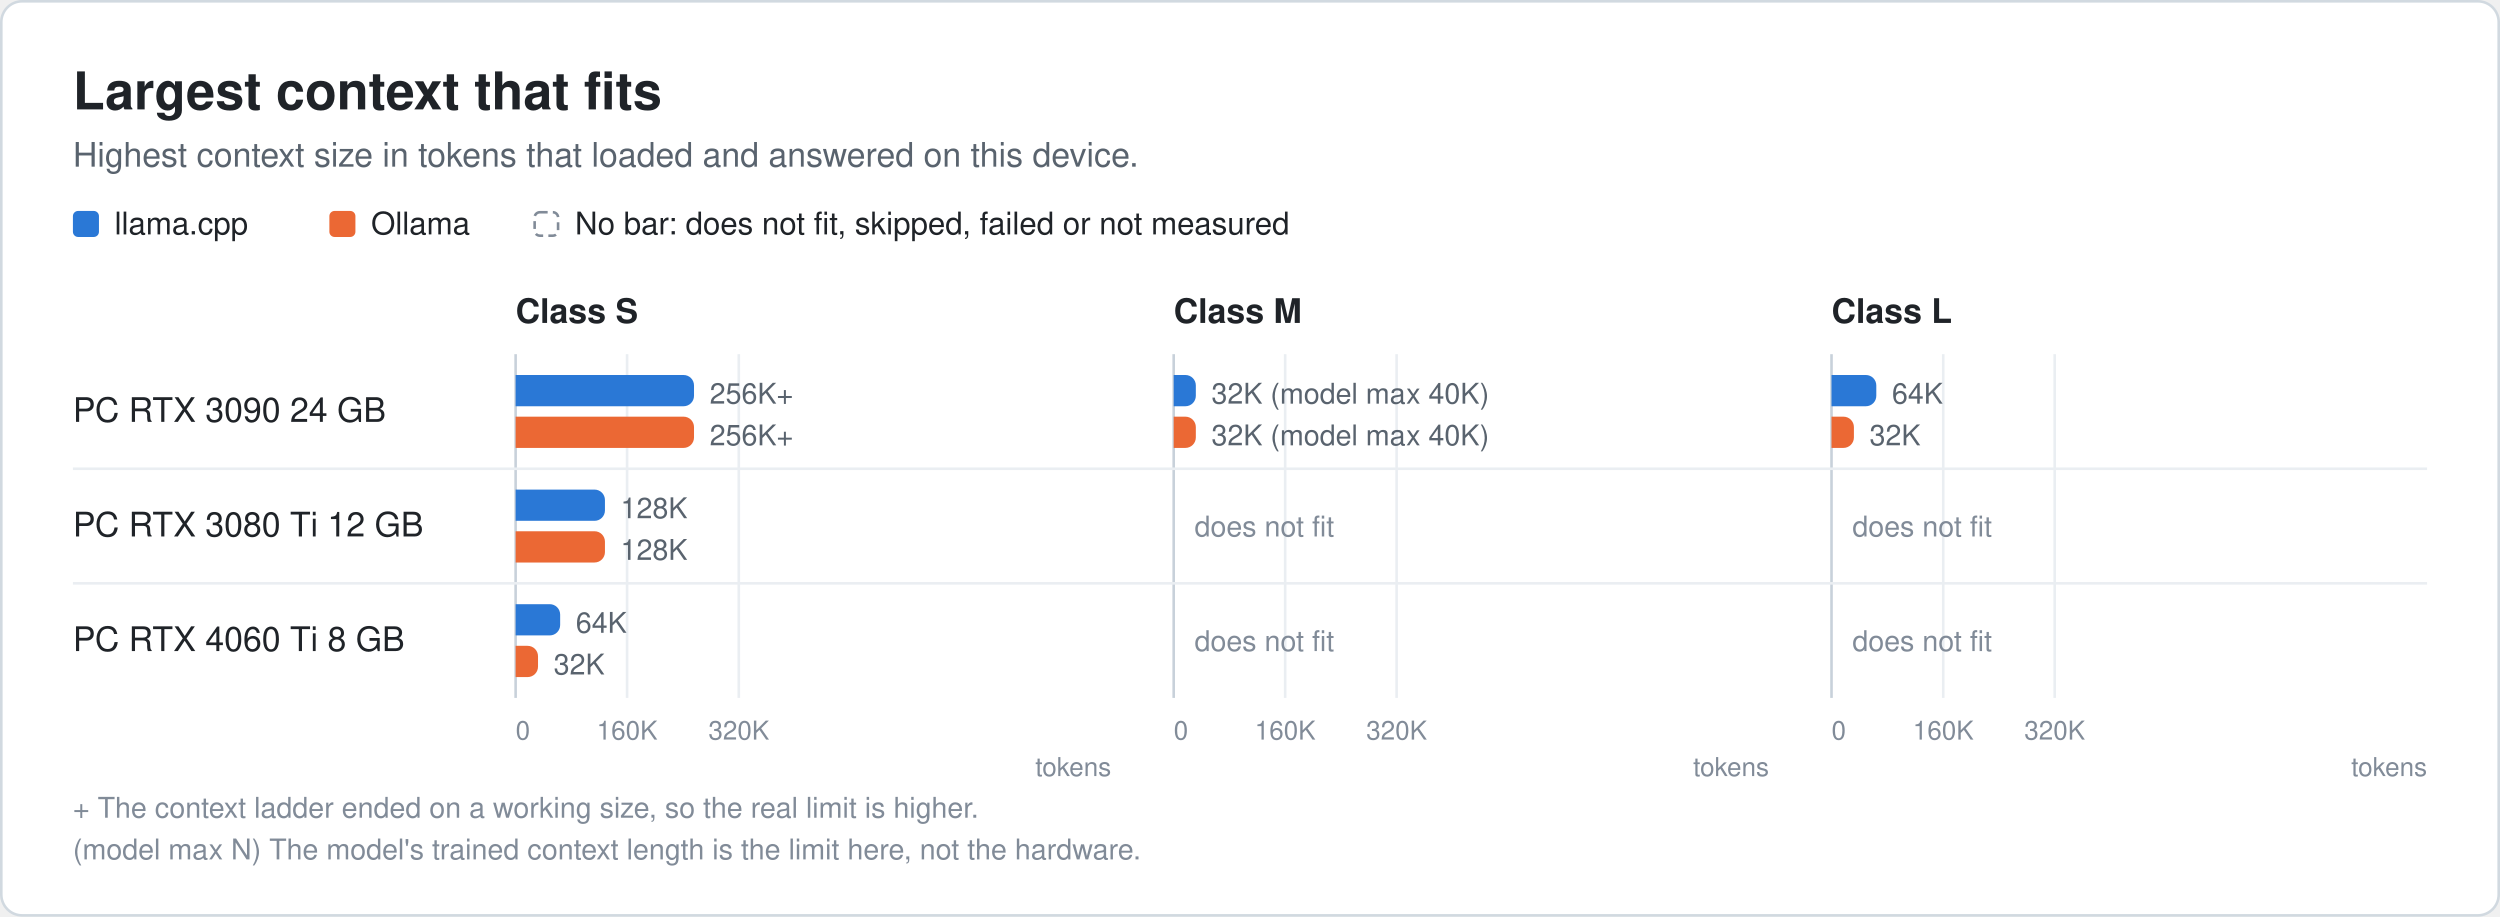
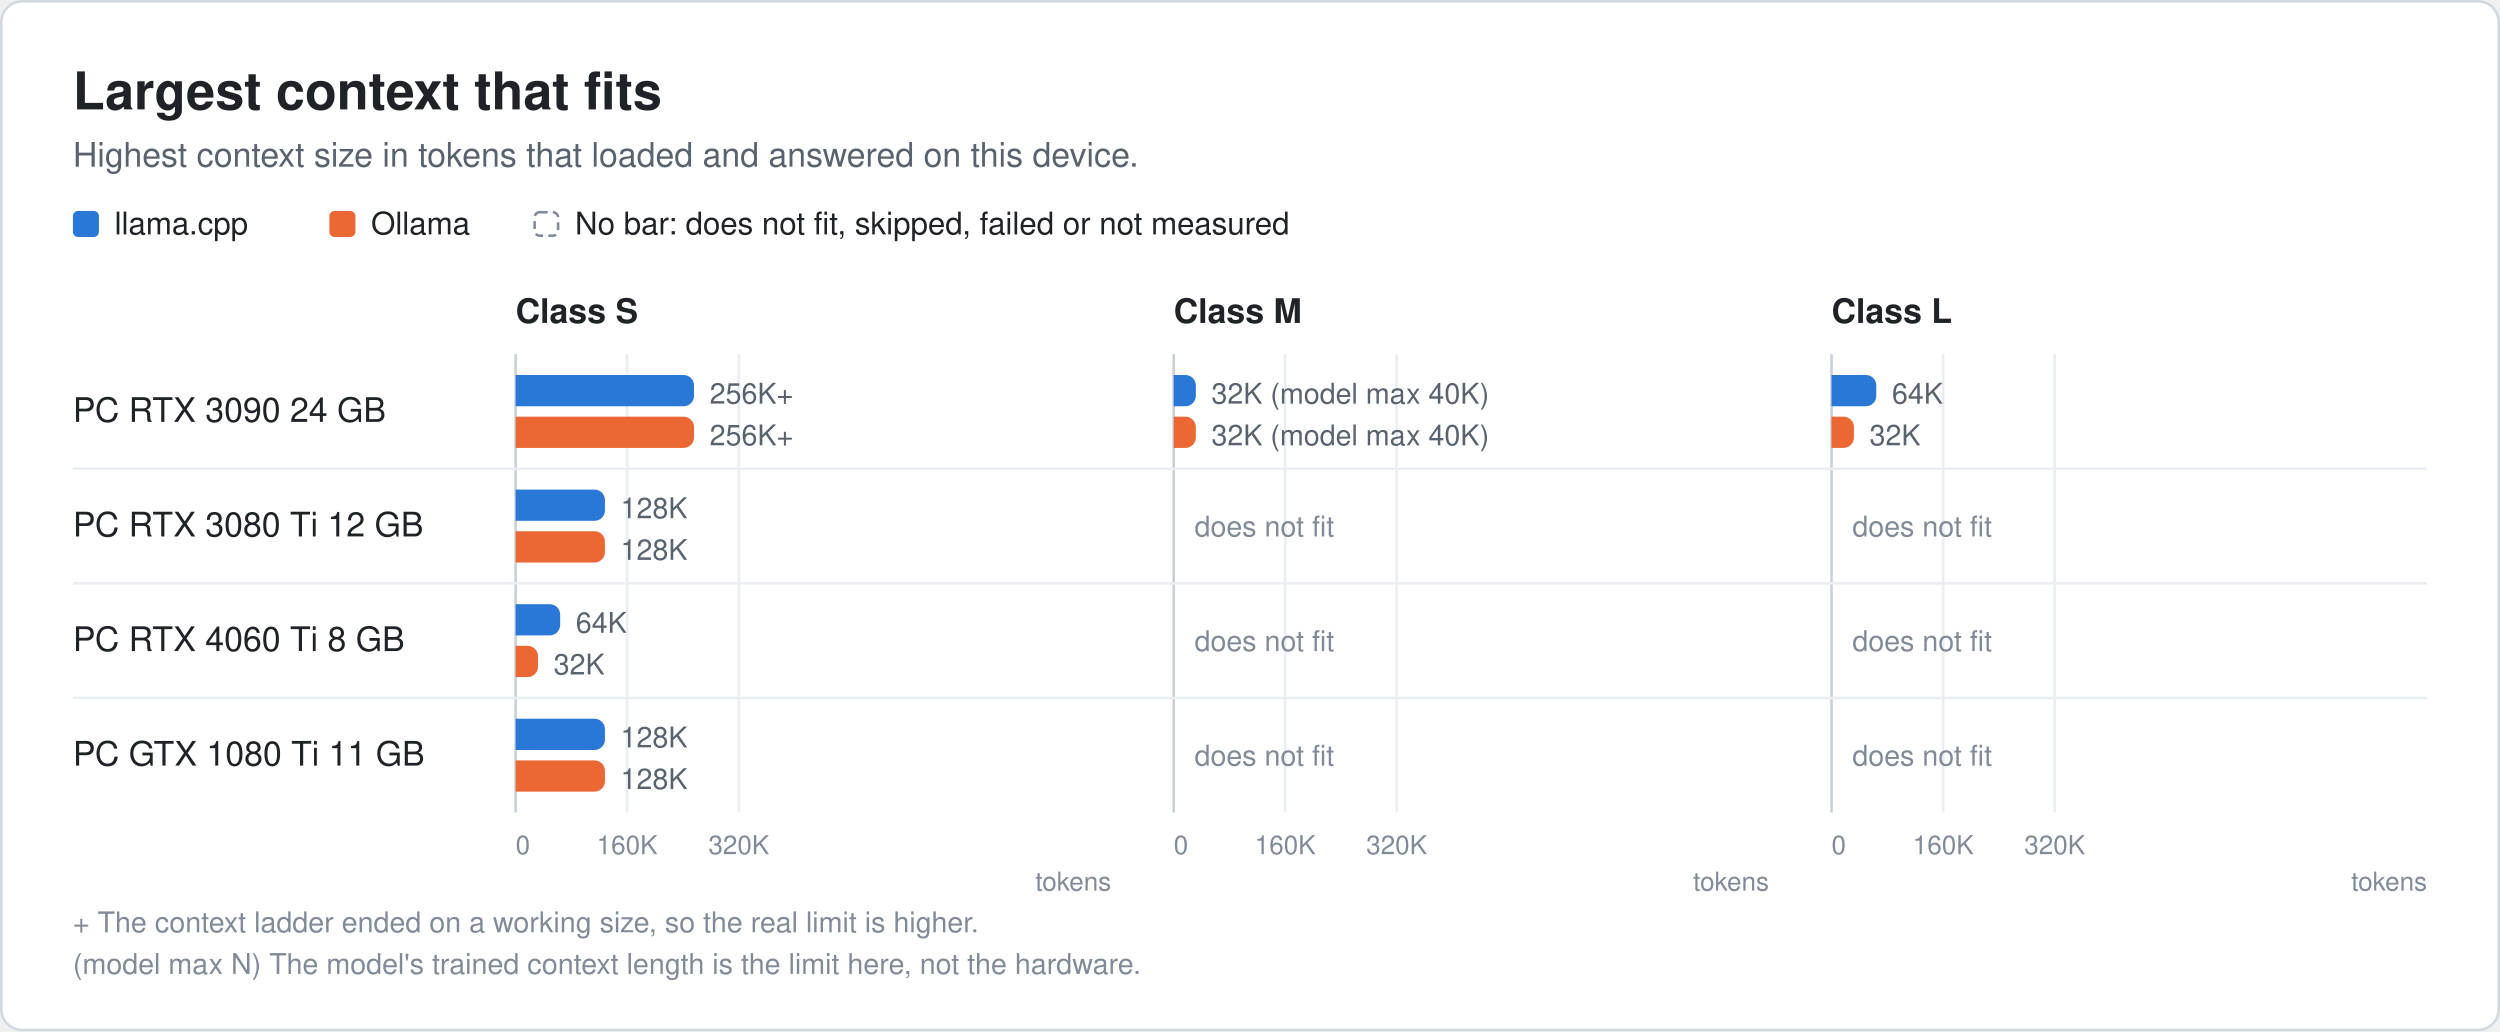
- <svg xmlns="http://www.w3.org/2000/svg" width="960" height="352" viewBox="0 0 960 352" role="img" aria-label="Largest context size that fits per device, model class and engine">
+ <svg xmlns="http://www.w3.org/2000/svg" width="960" height="396" viewBox="0 0 960 396" role="img" aria-label="Largest context size that fits per device, model class and engine">
  <style>
    text { font-family: system-ui, -apple-system, "Segoe UI", Helvetica, Arial, sans-serif; fill: #59636e; }
    .title { font-size: 20px; font-weight: 600; fill: #1f2328; }
    .section { font-size: 15px; font-weight: 600; fill: #1f2328; }
    .panel { font-size: 13px; font-weight: 600; fill: #1f2328; }
    .device { font-size: 13px; fill: #1f2328; }
    .sub { font-size: 13px; }
    .legend { font-size: 12px; fill: #1f2328; }
    .value { font-size: 11px; font-variant-numeric: tabular-nums; }
    .tick { font-size: 10px; fill: #818b98; font-variant-numeric: tabular-nums; }
    .muted, .note, .foot { fill: #818b98; }
    .note { font-size: 11px; }
    .foot { font-size: 11px; }
    .cell { font-size: 12px; font-weight: 600; font-variant-numeric: tabular-nums; }
    .limitlabel { font-size: 10px; fill: #818b98; }
    .grid { stroke: #eaeef2; stroke-width: 1; }
    .row { stroke: #eaeef2; stroke-width: 1; }
    .base { stroke: #c8d1da; stroke-width: 1; }
    .limit { stroke: #b0bac5; stroke-width: 1; stroke-dasharray: 2 3; }
    .gapbox { fill: none; stroke: #818b98; stroke-width: 1; stroke-dasharray: 3 2; }
    </style>
-   <rect x="0.5" y="0.5" width="959" height="351" rx="8" fill="#ffffff" stroke="#d1d9e0" />
+   <rect x="0.5" y="0.5" width="959" height="395" rx="8" fill="#ffffff" stroke="#d1d9e0" />
  <text x="28" y="42" class="title">Largest context that fits</text>
  <text x="28" y="64" class="sub">Highest context size in tokens that loaded and answered on this device.</text>
  <rect x="28" y="81" width="10" height="10" rx="2" fill="#2a78d6" />
  <text x="44" y="90" class="legend">llama.cpp</text>
  <rect x="126.48" y="81" width="10" height="10" rx="2" fill="#eb6834" />
  <text x="142.48" y="90" class="legend">Ollama</text>
  <rect x="205.3" y="81.5" width="9" height="9" rx="2" class="gapbox" />
  <text x="220.8" y="90" class="legend">No bar: does not fit, skipped, failed or not measured</text>
  <text x="198.0" y="124" class="panel">Class S</text>
  <text x="450.7" y="124" class="panel">Class M</text>
  <text x="703.3" y="124" class="panel">Class L</text>
-   <text x="198.0" y="284" class="tick" text-anchor="start">0</text>
-   <line x1="240.8" y1="136" x2="240.8" y2="268" class="grid" />
-   <text x="240.8" y="284" class="tick" text-anchor="middle">160K</text>
-   <line x1="283.7" y1="136" x2="283.7" y2="268" class="grid" />
-   <text x="283.7" y="284" class="tick" text-anchor="middle">320K</text>
-   <line x1="198.0" y1="136" x2="198.0" y2="268" class="base" />
-   <text x="426.7" y="298" class="tick" text-anchor="end">tokens</text>
+   <text x="198.0" y="328" class="tick" text-anchor="start">0</text>
+   <line x1="240.8" y1="136" x2="240.8" y2="312" class="grid" />
+   <text x="240.8" y="328" class="tick" text-anchor="middle">160K</text>
+   <line x1="283.7" y1="136" x2="283.7" y2="312" class="grid" />
+   <text x="283.7" y="328" class="tick" text-anchor="middle">320K</text>
+   <line x1="198.0" y1="136" x2="198.0" y2="312" class="base" />
+   <text x="426.7" y="342" class="tick" text-anchor="end">tokens</text>
  <path d="M198.0,144.0H262.5A4,4 0 0 1 266.5,148.0V152.0A4,4 0 0 1 262.5,156.0H198.0Z" fill="#2a78d6" />
  <text x="272.5" y="155.0" class="value">256K+</text>
  <path d="M198.0,160.0H262.5A4,4 0 0 1 266.5,164.0V168.0A4,4 0 0 1 262.5,172.0H198.0Z" fill="#eb6834" />
  <text x="272.5" y="171.0" class="value">256K+</text>
  <path d="M198.0,188.0H228.3A4,4 0 0 1 232.3,192.0V196.0A4,4 0 0 1 228.3,200.0H198.0Z" fill="#2a78d6" />
  <text x="238.3" y="199.0" class="value">128K</text>
  <path d="M198.0,204.0H228.3A4,4 0 0 1 232.3,208.0V212.0A4,4 0 0 1 228.3,216.0H198.0Z" fill="#eb6834" />
  <text x="238.3" y="215.0" class="value">128K</text>
  <path d="M198.0,232.0H211.1A4,4 0 0 1 215.1,236.0V240.0A4,4 0 0 1 211.1,244.0H198.0Z" fill="#2a78d6" />
  <text x="221.1" y="243.0" class="value">64K</text>
  <path d="M198.0,248.0H202.6A4,4 0 0 1 206.6,252.0V256.0A4,4 0 0 1 202.6,260.0H198.0Z" fill="#eb6834" />
  <text x="212.6" y="259.0" class="value">32K</text>
-   <text x="450.7" y="284" class="tick" text-anchor="start">0</text>
-   <line x1="493.5" y1="136" x2="493.5" y2="268" class="grid" />
-   <text x="493.5" y="284" class="tick" text-anchor="middle">160K</text>
-   <line x1="536.3" y1="136" x2="536.3" y2="268" class="grid" />
-   <text x="536.3" y="284" class="tick" text-anchor="middle">320K</text>
-   <line x1="450.7" y1="136" x2="450.7" y2="268" class="base" />
-   <text x="679.3" y="298" class="tick" text-anchor="end">tokens</text>
+   <path d="M198.0,276.0H228.3A4,4 0 0 1 232.3,280.0V284.0A4,4 0 0 1 228.3,288.0H198.0Z" fill="#2a78d6" />
+   <text x="238.3" y="287.0" class="value">128K</text>
+   <path d="M198.0,292.0H228.3A4,4 0 0 1 232.3,296.0V300.0A4,4 0 0 1 228.3,304.0H198.0Z" fill="#eb6834" />
+   <text x="238.3" y="303.0" class="value">128K</text>
+   <text x="450.7" y="328" class="tick" text-anchor="start">0</text>
+   <line x1="493.5" y1="136" x2="493.5" y2="312" class="grid" />
+   <text x="493.5" y="328" class="tick" text-anchor="middle">160K</text>
+   <line x1="536.3" y1="136" x2="536.3" y2="312" class="grid" />
+   <text x="536.3" y="328" class="tick" text-anchor="middle">320K</text>
+   <line x1="450.7" y1="136" x2="450.7" y2="312" class="base" />
+   <text x="679.3" y="342" class="tick" text-anchor="end">tokens</text>
  <path d="M450.7,144.0H455.2A4,4 0 0 1 459.2,148.0V152.0A4,4 0 0 1 455.2,156.0H450.7Z" fill="#2a78d6" />
  <text x="465.2" y="155.0" class="value">32K (model max 40K)</text>
  <path d="M450.7,160.0H455.2A4,4 0 0 1 459.2,164.0V168.0A4,4 0 0 1 455.2,172.0H450.7Z" fill="#eb6834" />
  <text x="465.2" y="171.0" class="value">32K (model max 40K)</text>
  <text x="458.7" y="206.0" class="note">does not fit</text>
  <text x="458.7" y="250.0" class="note">does not fit</text>
-   <text x="703.3" y="284" class="tick" text-anchor="start">0</text>
-   <line x1="746.2" y1="136" x2="746.2" y2="268" class="grid" />
-   <text x="746.2" y="284" class="tick" text-anchor="middle">160K</text>
-   <line x1="789.0" y1="136" x2="789.0" y2="268" class="grid" />
-   <text x="789.0" y="284" class="tick" text-anchor="middle">320K</text>
-   <line x1="703.3" y1="136" x2="703.3" y2="268" class="base" />
-   <text x="932.0" y="298" class="tick" text-anchor="end">tokens</text>
+   <text x="458.7" y="294.0" class="note">does not fit</text>
+   <text x="703.3" y="328" class="tick" text-anchor="start">0</text>
+   <line x1="746.2" y1="136" x2="746.2" y2="312" class="grid" />
+   <text x="746.2" y="328" class="tick" text-anchor="middle">160K</text>
+   <line x1="789.0" y1="136" x2="789.0" y2="312" class="grid" />
+   <text x="789.0" y="328" class="tick" text-anchor="middle">320K</text>
+   <line x1="703.3" y1="136" x2="703.3" y2="312" class="base" />
+   <text x="932.0" y="342" class="tick" text-anchor="end">tokens</text>
  <path d="M703.3,144.0H716.5A4,4 0 0 1 720.5,148.0V152.0A4,4 0 0 1 716.5,156.0H703.3Z" fill="#2a78d6" />
  <text x="726.5" y="155.0" class="value">64K</text>
  <path d="M703.3,160.0H707.9A4,4 0 0 1 711.9,164.0V168.0A4,4 0 0 1 707.9,172.0H703.3Z" fill="#eb6834" />
  <text x="717.9" y="171.0" class="value">32K</text>
  <text x="711.3" y="206.0" class="note">does not fit</text>
  <text x="711.3" y="250.0" class="note">does not fit</text>
+   <text x="711.3" y="294.0" class="note">does not fit</text>
  <text x="28" y="162.0" class="device">PC RTX 3090 24 GB</text>
  <line x1="28" y1="180" x2="932" y2="180" class="row" />
  <text x="28" y="206.0" class="device">PC RTX 3080 Ti 12 GB</text>
  <line x1="28" y1="224" x2="932" y2="224" class="row" />
  <text x="28" y="250.0" class="device">PC RTX 4060 Ti 8 GB</text>
-   <text x="28" y="314" class="foot">+ The context ladder ended on a working size, so the real limit is higher.</text>
-   <text x="28" y="330" class="foot">(model max N) The model's trained context length is the limit here, not the hardware.</text>
+   <line x1="28" y1="268" x2="932" y2="268" class="row" />
+   <text x="28" y="294.0" class="device">PC GTX 1080 Ti 11 GB</text>
+   <text x="28" y="358" class="foot">+ The context ladder ended on a working size, so the real limit is higher.</text>
+   <text x="28" y="374" class="foot">(model max N) The model's trained context length is the limit here, not the hardware.</text>
</svg>
